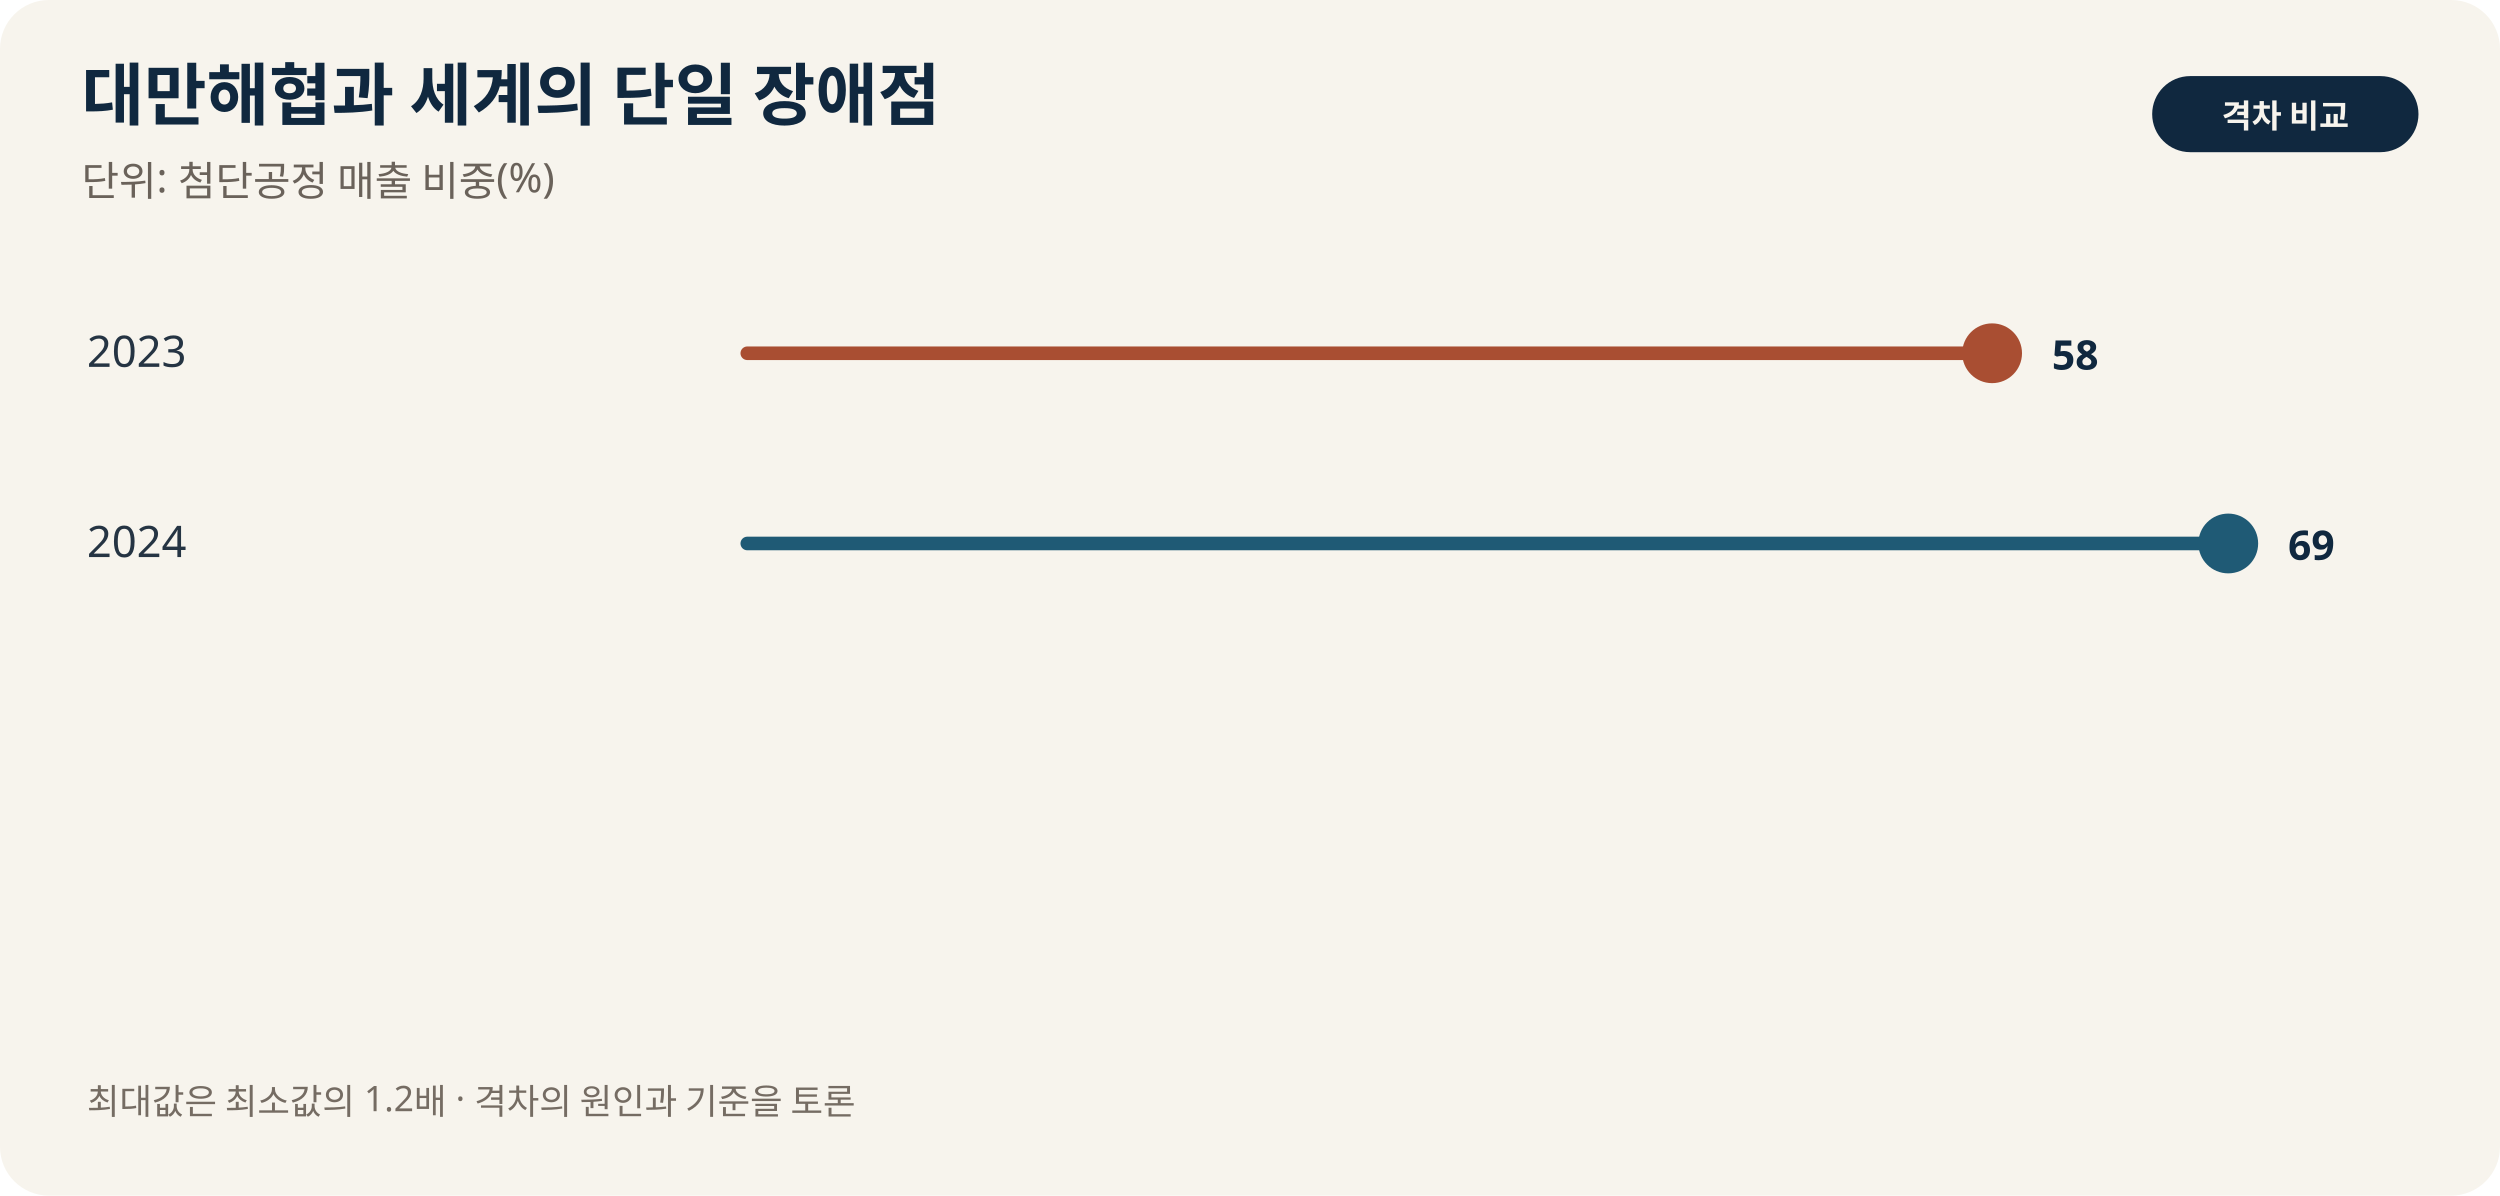
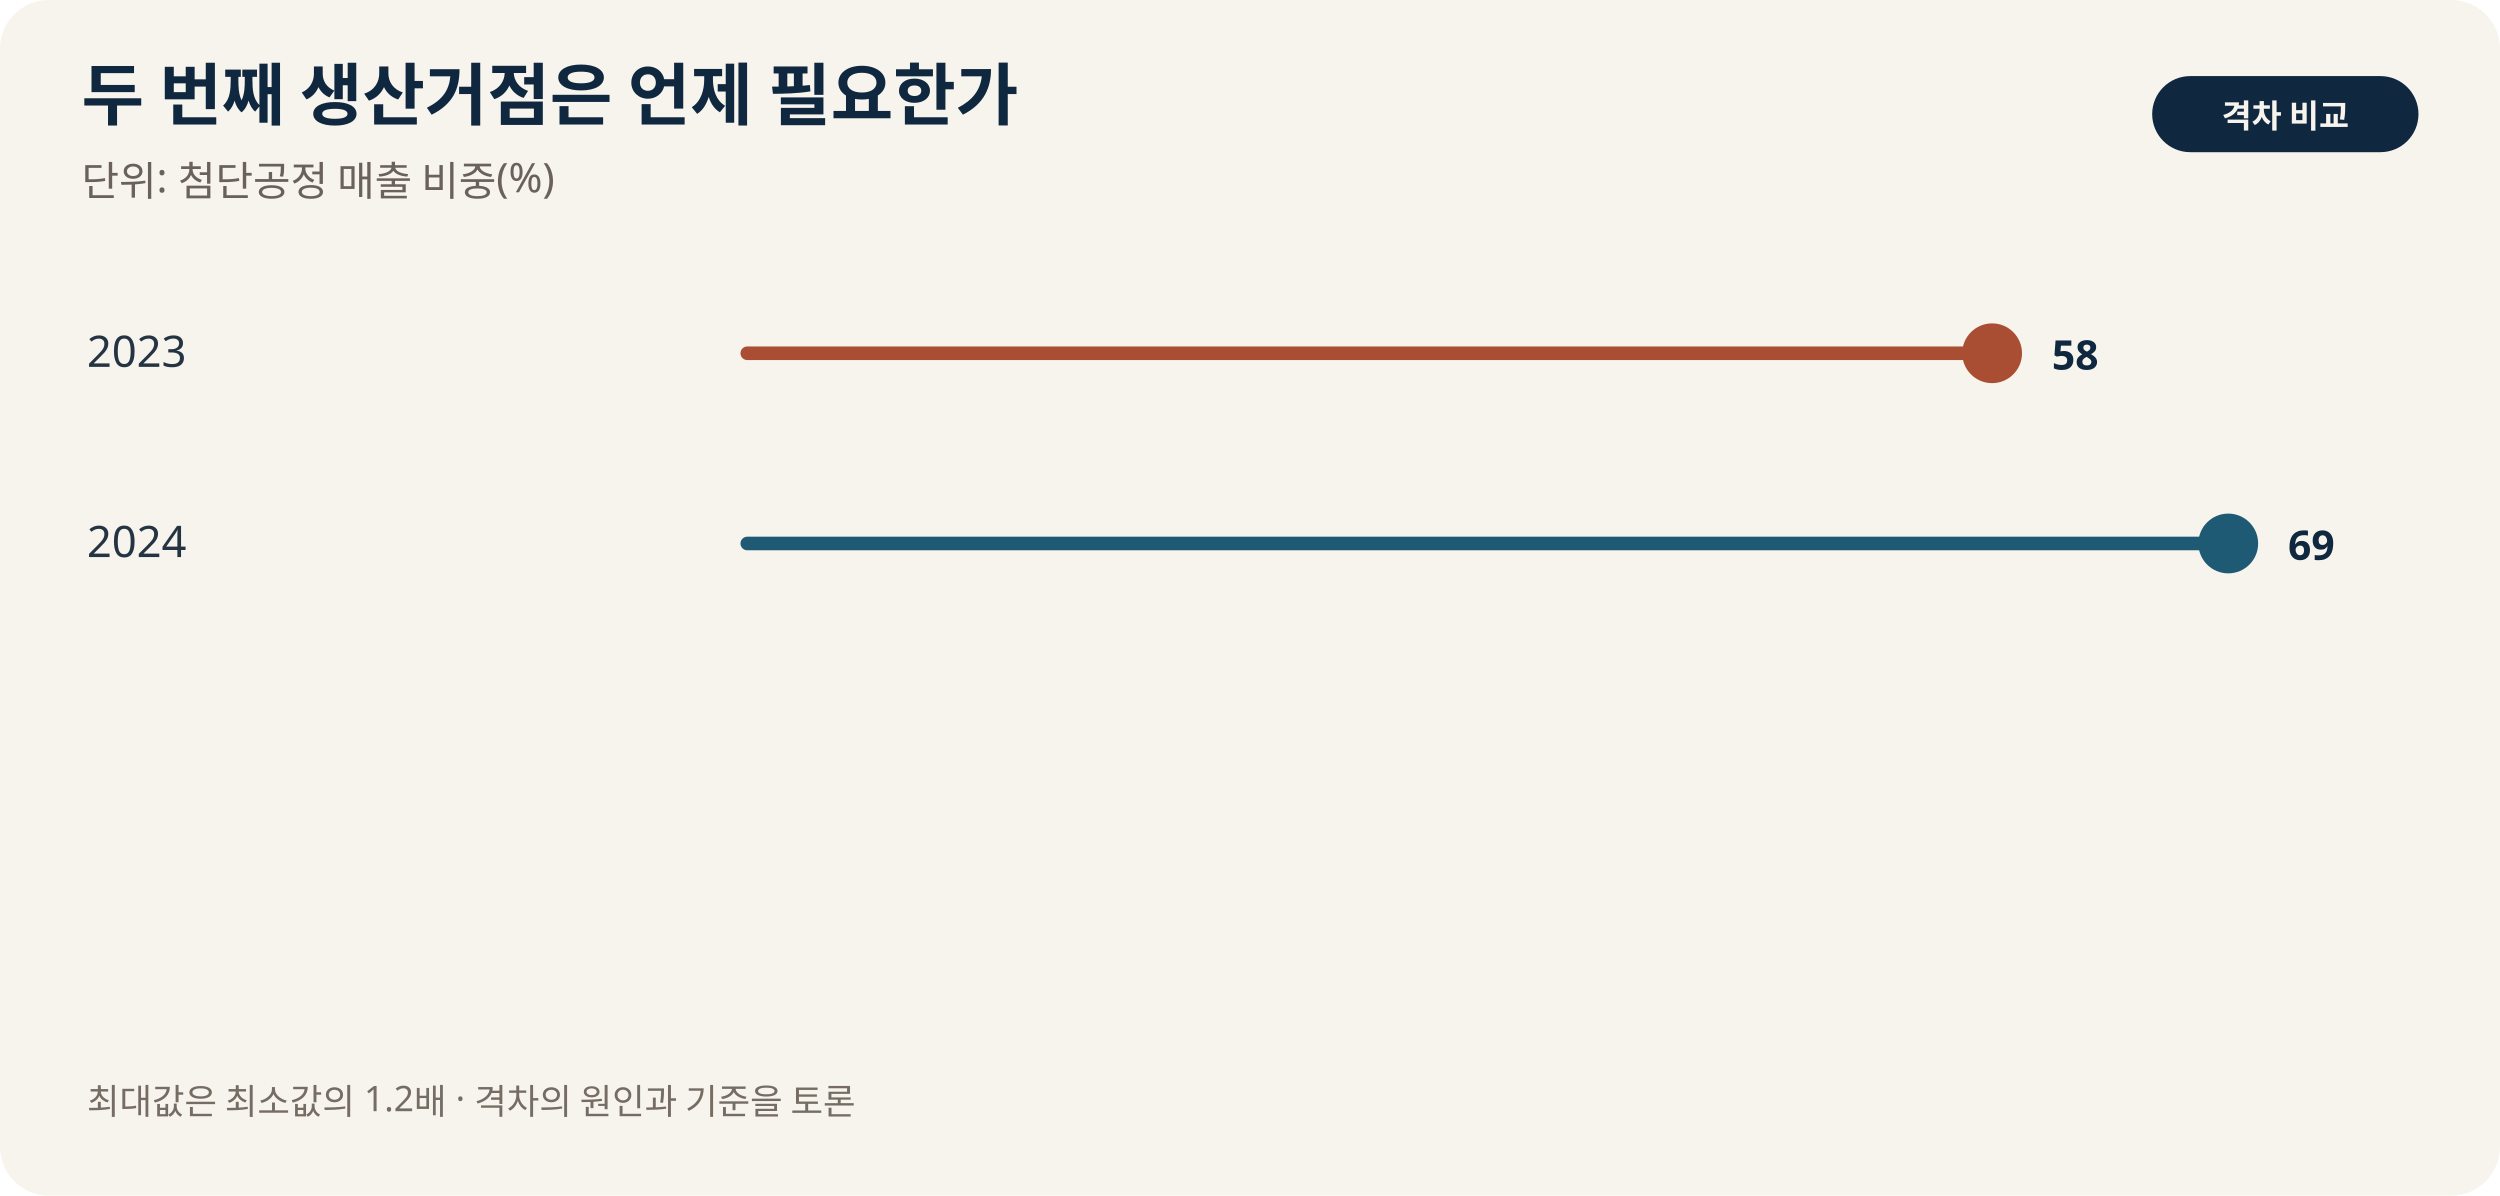
<svg xmlns="http://www.w3.org/2000/svg" viewBox="0 0 920 440" role="img" aria-labelledby="title desc">
  <style>
  .bg{fill:#F7F4ED} .title{font:700 25px "Noto Sans KR",sans-serif;fill:#10283F}
  .unit{font:15px "Noto Sans KR",sans-serif;fill:#6A625A} .label{font:16px "Noto Sans KR",sans-serif;fill:#253443}
  .value{font:700 15px "Noto Sans KR",sans-serif;fill:#10283F} .grid{stroke:#D9D1C5;stroke-width:1}
  .axis{stroke:#768594;stroke-width:1.4} .note{font:13px "Noto Sans KR",sans-serif;fill:#756C63}
</style>
  <rect class="bg" width="100%" height="100%" rx="18" />
-   <text x="30" y="44" class="title">대만해협과 세계의 단일 장애점</text>
+   <text x="30" y="44" class="title">두 번째 생산거점은 언제 필요한가</text>
  <text x="30" y="72" class="unit">단위: 첨단공정 매출 비중(%)</text>
  <text x="32" y="135" class="label">2023</text>
  <line x1="275" y1="130" x2="733.1" y2="130" stroke="#A94E32" stroke-width="5" stroke-linecap="round" />
  <circle cx="733.1" cy="130" r="11" fill="#A94E32" />
  <text x="755.1" y="136" class="value">58</text>
  <text x="32" y="205" class="label">2024</text>
  <line x1="275" y1="200" x2="820.0" y2="200" stroke="#1F5A75" stroke-width="5" stroke-linecap="round" />
  <circle cx="820.0" cy="200" r="11" fill="#1F5A75" />
  <text x="842.0" y="206" class="value">69</text>
  <text x="32" y="410" class="note">최대값은 최소값의 1.2배 · 격차의 원인과 기준을 토론</text>
  <rect x="792" y="28" width="98" height="28" rx="14" fill="#10283F" />
  <text x="841" y="47" text-anchor="middle" style="font:700 12px 'Noto Sans KR',sans-serif;fill:#F7F4ED">격차 비교</text>
</svg>
